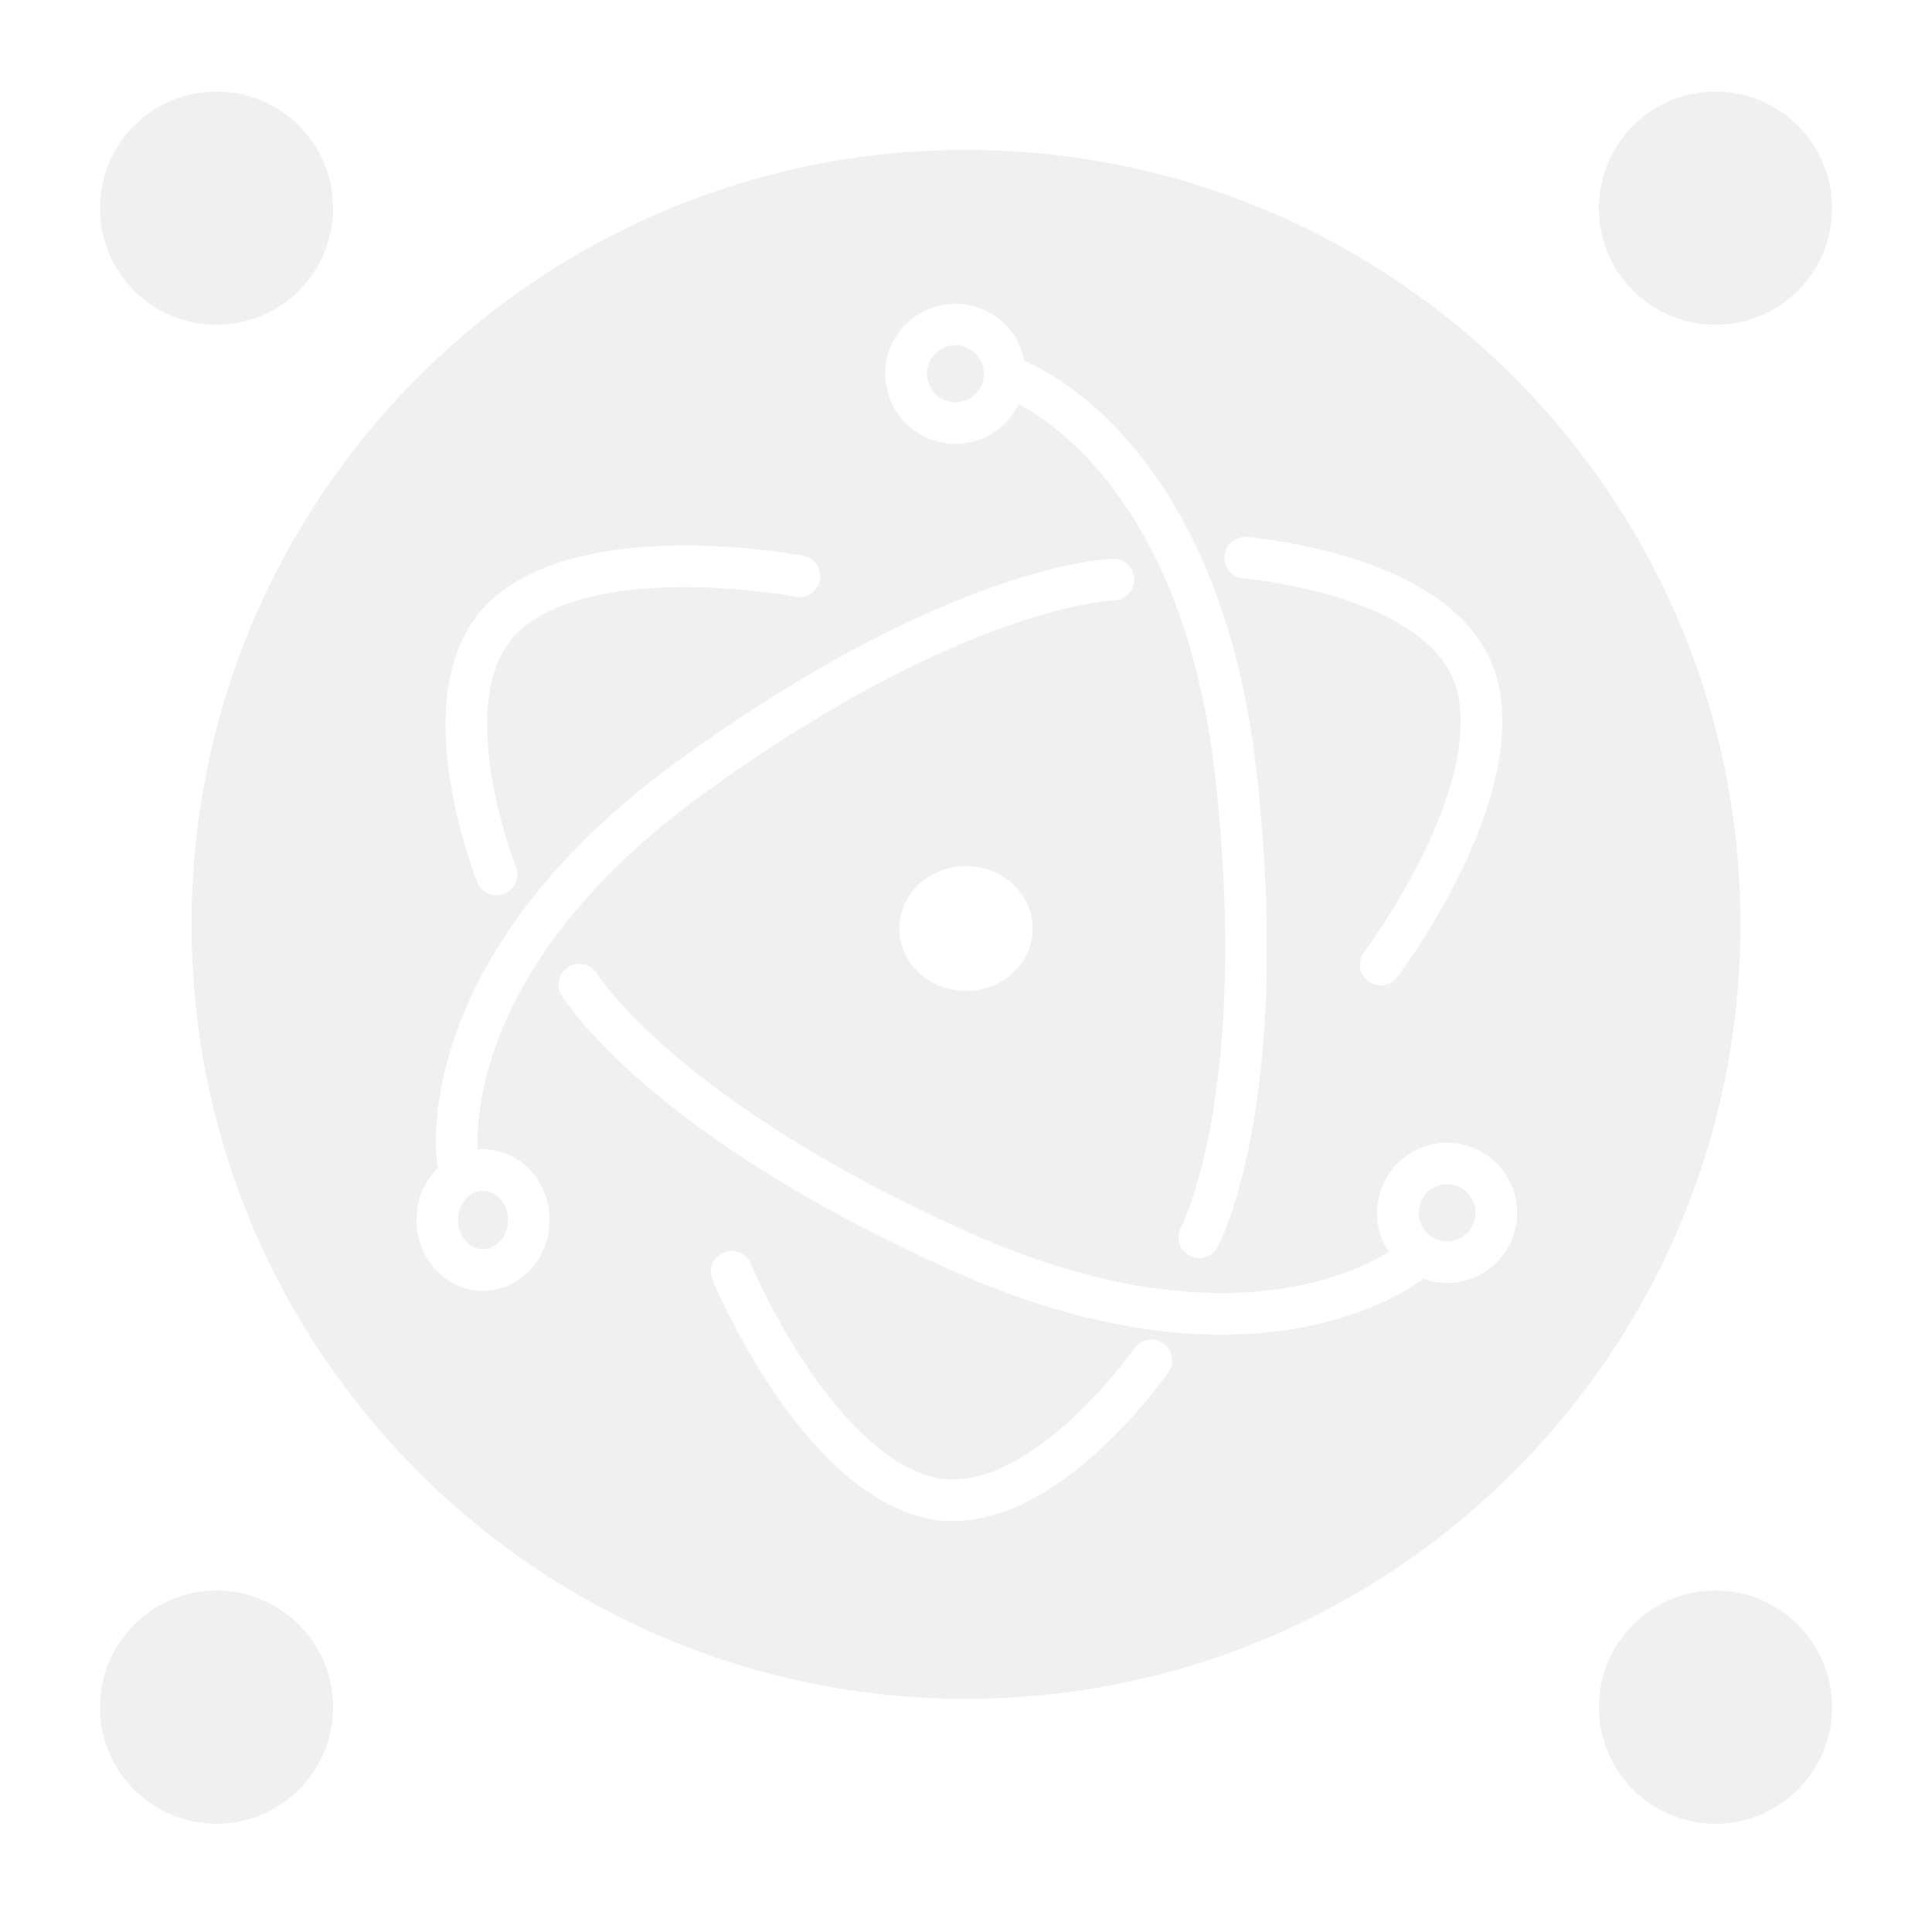
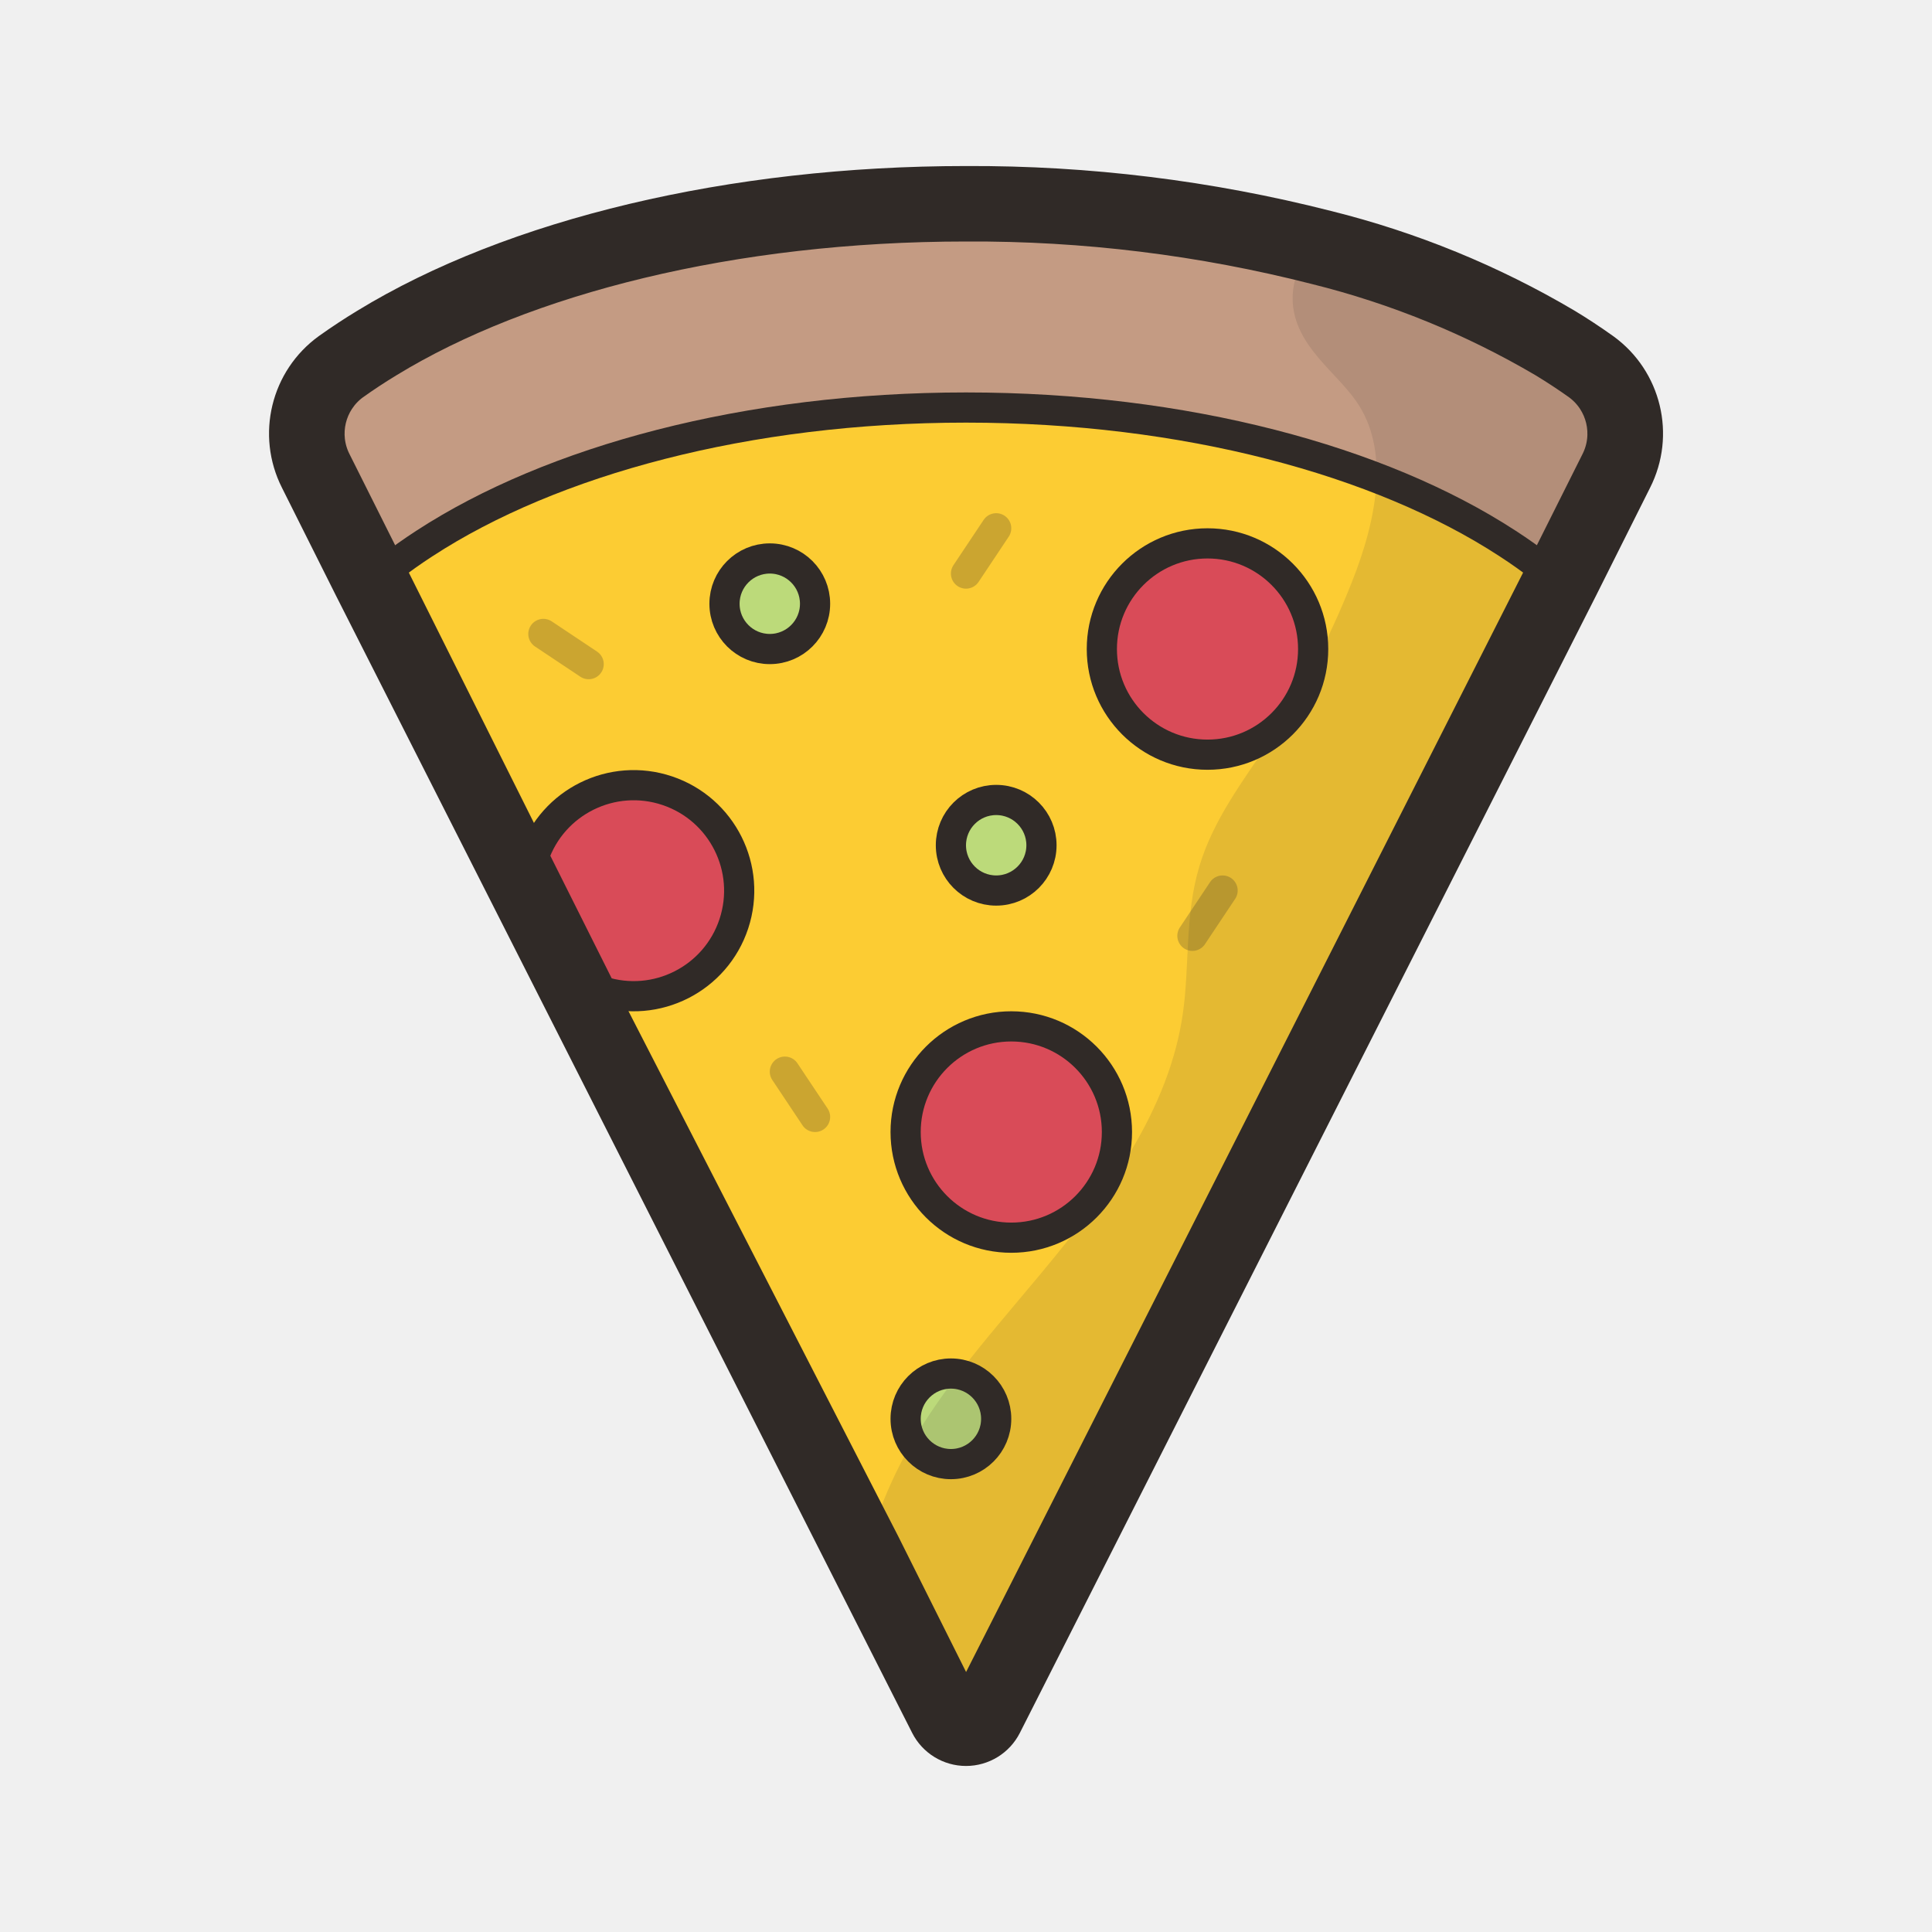
- <svg xmlns="http://www.w3.org/2000/svg" width="232" height="232" viewBox="0 0 232 232" fill="none">
-   <g filter="url(#filter0_b)">
-     <path d="M231.5 1V0.5H231H1H0.5V1V231V231.5H1H231H231.5V231V1ZM40.5 25C40.5 33.008 34.008 39.5 26 39.5C17.992 39.5 11.5 33.008 11.5 25C11.5 16.992 17.992 10.5 26 10.5C34.008 10.5 40.5 16.992 40.5 25ZM220.5 25C220.5 33.008 214.008 39.5 206 39.5C197.992 39.5 191.5 33.008 191.5 25C191.5 16.992 197.992 10.5 206 10.5C214.008 10.5 220.5 16.992 220.5 25ZM40.5 205C40.5 213.008 34.008 219.5 26 219.5C17.992 219.5 11.5 213.008 11.5 205C11.5 196.992 17.992 190.5 26 190.5C34.008 190.5 40.5 196.992 40.5 205ZM220.5 205C220.5 213.008 214.008 219.5 206 219.5C197.992 219.5 191.5 213.008 191.5 205C191.5 196.992 197.992 190.5 206 190.5C214.008 190.5 220.5 196.992 220.5 205ZM209.5 111C209.5 162.639 167.639 204.5 116 204.5C64.361 204.5 22.5 162.639 22.5 111C22.5 59.361 64.361 17.5 116 17.5C167.639 17.5 209.5 59.361 209.5 111Z" fill="white" stroke="white" />
-     <path d="M63.5 146.5C63.5 149.959 60.897 152.5 58 152.5C55.103 152.5 52.5 149.959 52.5 146.5C52.5 143.041 55.103 140.5 58 140.5C60.897 140.5 63.5 143.041 63.5 146.5Z" stroke="white" stroke-width="5" />
-     <path d="M54.986 139.466C54.986 139.466 51.197 116.315 83.187 93.165C115.178 70.014 133.698 69.593 133.698 69.593" stroke="white" stroke-width="5" stroke-linecap="round" />
-     <path d="M178.902 142.686C177.27 139.853 173.652 138.88 170.819 140.512C167.987 142.144 167.014 145.762 168.646 148.595C170.277 151.427 173.896 152.4 176.728 150.768C179.561 149.137 180.534 145.518 178.902 142.686Z" stroke="white" stroke-width="5" />
-     <path d="M169.409 151.555C169.409 151.555 151.24 166.394 115.211 150.232C79.182 134.07 69.572 118.232 69.572 118.232" stroke="white" stroke-width="5" stroke-linecap="round" />
-     <path d="M109.577 41.971C107.966 44.814 108.964 48.426 111.808 50.038C114.651 51.65 118.263 50.651 119.875 47.807C121.487 44.964 120.488 41.352 117.645 39.74C114.801 38.129 111.189 39.127 109.577 41.971Z" stroke="white" stroke-width="5" />
-     <path d="M122.038 45.647C122.038 45.647 144.047 53.767 148.412 93.013C152.778 132.259 144.012 148.579 144.012 148.579" stroke="white" stroke-width="5" stroke-linecap="round" />
-     <path d="M59.633 105C59.633 105 50.437 82.104 61.305 73.362C72.174 64.619 96 69.199 96 69.199" stroke="white" stroke-width="5" stroke-linecap="round" />
-     <path d="M149.532 66.978C149.532 66.978 174.391 68.913 177.477 82.638C180.564 96.363 165.799 115.833 165.799 115.833" stroke="white" stroke-width="5" stroke-linecap="round" />
-     <path d="M138.248 163.363C138.248 163.363 124.023 183.841 110.618 179.573C97.213 175.305 87.866 152.728 87.866 152.728" stroke="white" stroke-width="5" stroke-linecap="round" />
-     <path d="M116 119C120.418 119 124 115.642 124 111.5C124 107.358 120.418 104 116 104C111.582 104 108 107.358 108 111.5C108 115.642 111.582 119 116 119Z" fill="white" />
+ <svg xmlns="http://www.w3.org/2000/svg" viewBox="0 0 128 128">
+   <defs>
+     <style>.cls-1{isolation:isolate;}.cls-2{mix-blend-mode:multiply;}.cls-3,.cls-8{fill:#302a27;}.cls-4{fill:#c49b83;}.cls-5{fill:#bcda7a;}.cls-6{fill:#d94b58;}.cls-7{fill:#fccc33;}.cls-8,.cls-9{stroke:#302a27;stroke-linecap:round;stroke-linejoin:round;stroke-width:2px;}.cls-8{opacity:0.12;}.cls-9{fill:none;}.cls-10{opacity:0.24;}</style>
+   </defs>
+   <g class="cls-1">
+     <g id="icons" class="cls-2">
+       <path class="cls-3" d="M64,115a2,2,0,0,1-1.784-1.1l-38.18-75.36-3.564-7.119a5.962,5.962,0,0,1,1.8-7.524c.806-.574,1.624-1.113,2.448-1.612C34.378,16.387,48.7,13,64,13a94.162,94.162,0,0,1,23.681,2.917,58.309,58.309,0,0,1,15.6,6.376c.818.5,1.637,1.034,2.429,1.6a5.967,5.967,0,0,1,1.818,7.533l-3.562,7.111L65.784,113.9A2,2,0,0,1,64,115Z" />
+       <path class="cls-3" d="M64,15a91.588,91.588,0,0,1,23.17,2.85A56.684,56.684,0,0,1,102.24,24c.81.49,1.58,1,2.31,1.52a3.989,3.989,0,0,1,1.19,5.01l-3.56,7.11L64,113,25.82,37.64l-3.56-7.11a3.989,3.989,0,0,1,1.19-5.01c.73-.52,1.5-1.03,2.31-1.52,8.98-5.49,22.77-9,38.24-9m0-4c-15.662,0-30.36,3.494-40.326,9.587-.844.511-1.706,1.078-2.544,1.675a7.965,7.965,0,0,0-2.447,10.057l3.561,7.112,38.189,75.377a4,4,0,0,0,7.136,0l38.18-75.36,3.569-7.127A7.956,7.956,0,0,0,106.9,22.283q-1.3-.928-2.59-1.706a60.278,60.278,0,0,0-16.127-6.6A96.2,96.2,0,0,0,64,11Z" />
+       <g id="_Group_" data-name="&lt;Group&gt;">
+         <path class="cls-4" d="M104.55,25.52a3.989,3.989,0,0,1,1.19,5.01l-3.56,7.11c-.72-.56-1.49-1.11-2.31-1.64C91.44,30.51,78.51,27,64,27s-27.44,3.51-35.87,9c-.82.53-1.59,1.08-2.31,1.64l-3.56-7.11a3.989,3.989,0,0,1,1.19-5.01c.73-.52,1.5-1.03,2.31-1.52,8.98-5.49,22.77-9,38.24-9a91.589,91.589,0,0,1,23.17,2.85A56.684,56.684,0,0,1,102.24,24C103.05,24.49,103.82,25,104.55,25.52Z" />
+         <circle class="cls-5" cx="63" cy="94" r="3" />
+         <circle class="cls-5" cx="51" cy="40" r="3" />
+         <circle class="cls-5" cx="66" cy="56" r="3" />
+         <circle class="cls-6" cx="67" cy="75" r="7" />
+         <circle class="cls-6" cx="80" cy="43" r="7" />
+         <path class="cls-6" d="M42,52a7,7,0,1,1-2.17,13.66l-4.46-8.91A6.994,6.994,0,0,1,42,52Z" />
+         <path class="cls-7" d="M102.18,37.64,64,113l-5.38-10.76L39.83,65.66a7,7,0,1,0-4.46-8.91L25.82,37.64c.72-.56,1.49-1.11,2.31-1.64,8.43-5.49,21.36-9,35.87-9s27.44,3.51,35.87,9C100.69,36.53,101.46,37.08,102.18,37.64ZM87,43a7,7,0,1,0-7,7A6.995,6.995,0,0,0,87,43ZM74,75a7,7,0,1,0-7,7A6.995,6.995,0,0,0,74,75ZM69,56a3,3,0,1,0-3,3A3,3,0,0,0,69,56ZM66,94a3,3,0,1,0-3,3A3,3,0,0,0,66,94ZM54,40a3,3,0,1,0-3,3A3,3,0,0,0,54,40Z" />
+         <path class="cls-8" d="M105.74,30.53l-3.56,7.11L64,113l-5.38-10.76c2.05-6.94,6.31-11.44,11.2-17.33,4.33-5.21,8.59-10.93,9.54-17.64.46-3.19.13-6.5,1.06-9.59.86-2.89,2.74-5.35,4.41-7.86a59.684,59.684,0,0,0,5.67-10.9c1.66-4.18,2.75-9.24.16-12.93-1.44-2.06-3.99-3.67-4.02-6.19a3.756,3.756,0,0,1,.53-1.95A56.684,56.684,0,0,1,102.24,24c.81.49,1.58,1,2.31,1.52A3.989,3.989,0,0,1,105.74,30.53Z" />
+         <path class="cls-9" d="M35.37,56.75,25.82,37.64l-3.56-7.11a3.989,3.989,0,0,1,1.19-5.01c.73-.52,1.5-1.03,2.31-1.52,8.98-5.49,22.77-9,38.24-9a91.589,91.589,0,0,1,23.17,2.85A56.684,56.684,0,0,1,102.24,24c.81.49,1.58,1,2.31,1.52a3.989,3.989,0,0,1,1.19,5.01l-3.56,7.11L64,113l-5.38-10.76L39.83,65.66" />
+         <path class="cls-9" d="M25.82,37.64c.72-.56,1.49-1.11,2.31-1.64,8.43-5.49,21.36-9,35.87-9s27.44,3.51,35.87,9c.82.53,1.59,1.08,2.31,1.64" />
+         <circle class="cls-9" cx="80" cy="43" r="7" />
+         <path class="cls-9" d="M35.37,56.75a6.989,6.989,0,1,1,4.46,8.91Z" />
+         <circle class="cls-9" cx="67" cy="75" r="7" />
+         <circle class="cls-9" cx="51" cy="40" r="3" />
+         <circle class="cls-9" cx="66" cy="56" r="3" />
+         <circle class="cls-9" cx="63" cy="94" r="3" />
+         <g class="cls-10">
+           <line class="cls-9" x1="81" y1="59" x2="79" y2="62" />
+           <line class="cls-9" x1="52" y1="71" x2="54" y2="74" />
+           <line class="cls-9" x1="66" y1="35" x2="64" y2="38" />
+           <line class="cls-9" x1="36" y1="42" x2="39" y2="44" />
+         </g>
+       </g>
+     </g>
  </g>
-   <defs>
-     <filter id="filter0_b" x="-4" y="-4" width="240" height="240" filterUnits="userSpaceOnUse" color-interpolation-filters="sRGB">
-       <feFlood flood-opacity="0" result="BackgroundImageFix" />
-       <feGaussianBlur in="BackgroundImage" stdDeviation="2" />
-       <feComposite in2="SourceAlpha" operator="in" result="effect1_backgroundBlur" />
-       <feBlend mode="normal" in="SourceGraphic" in2="effect1_backgroundBlur" result="shape" />
-     </filter>
-   </defs>
</svg>
